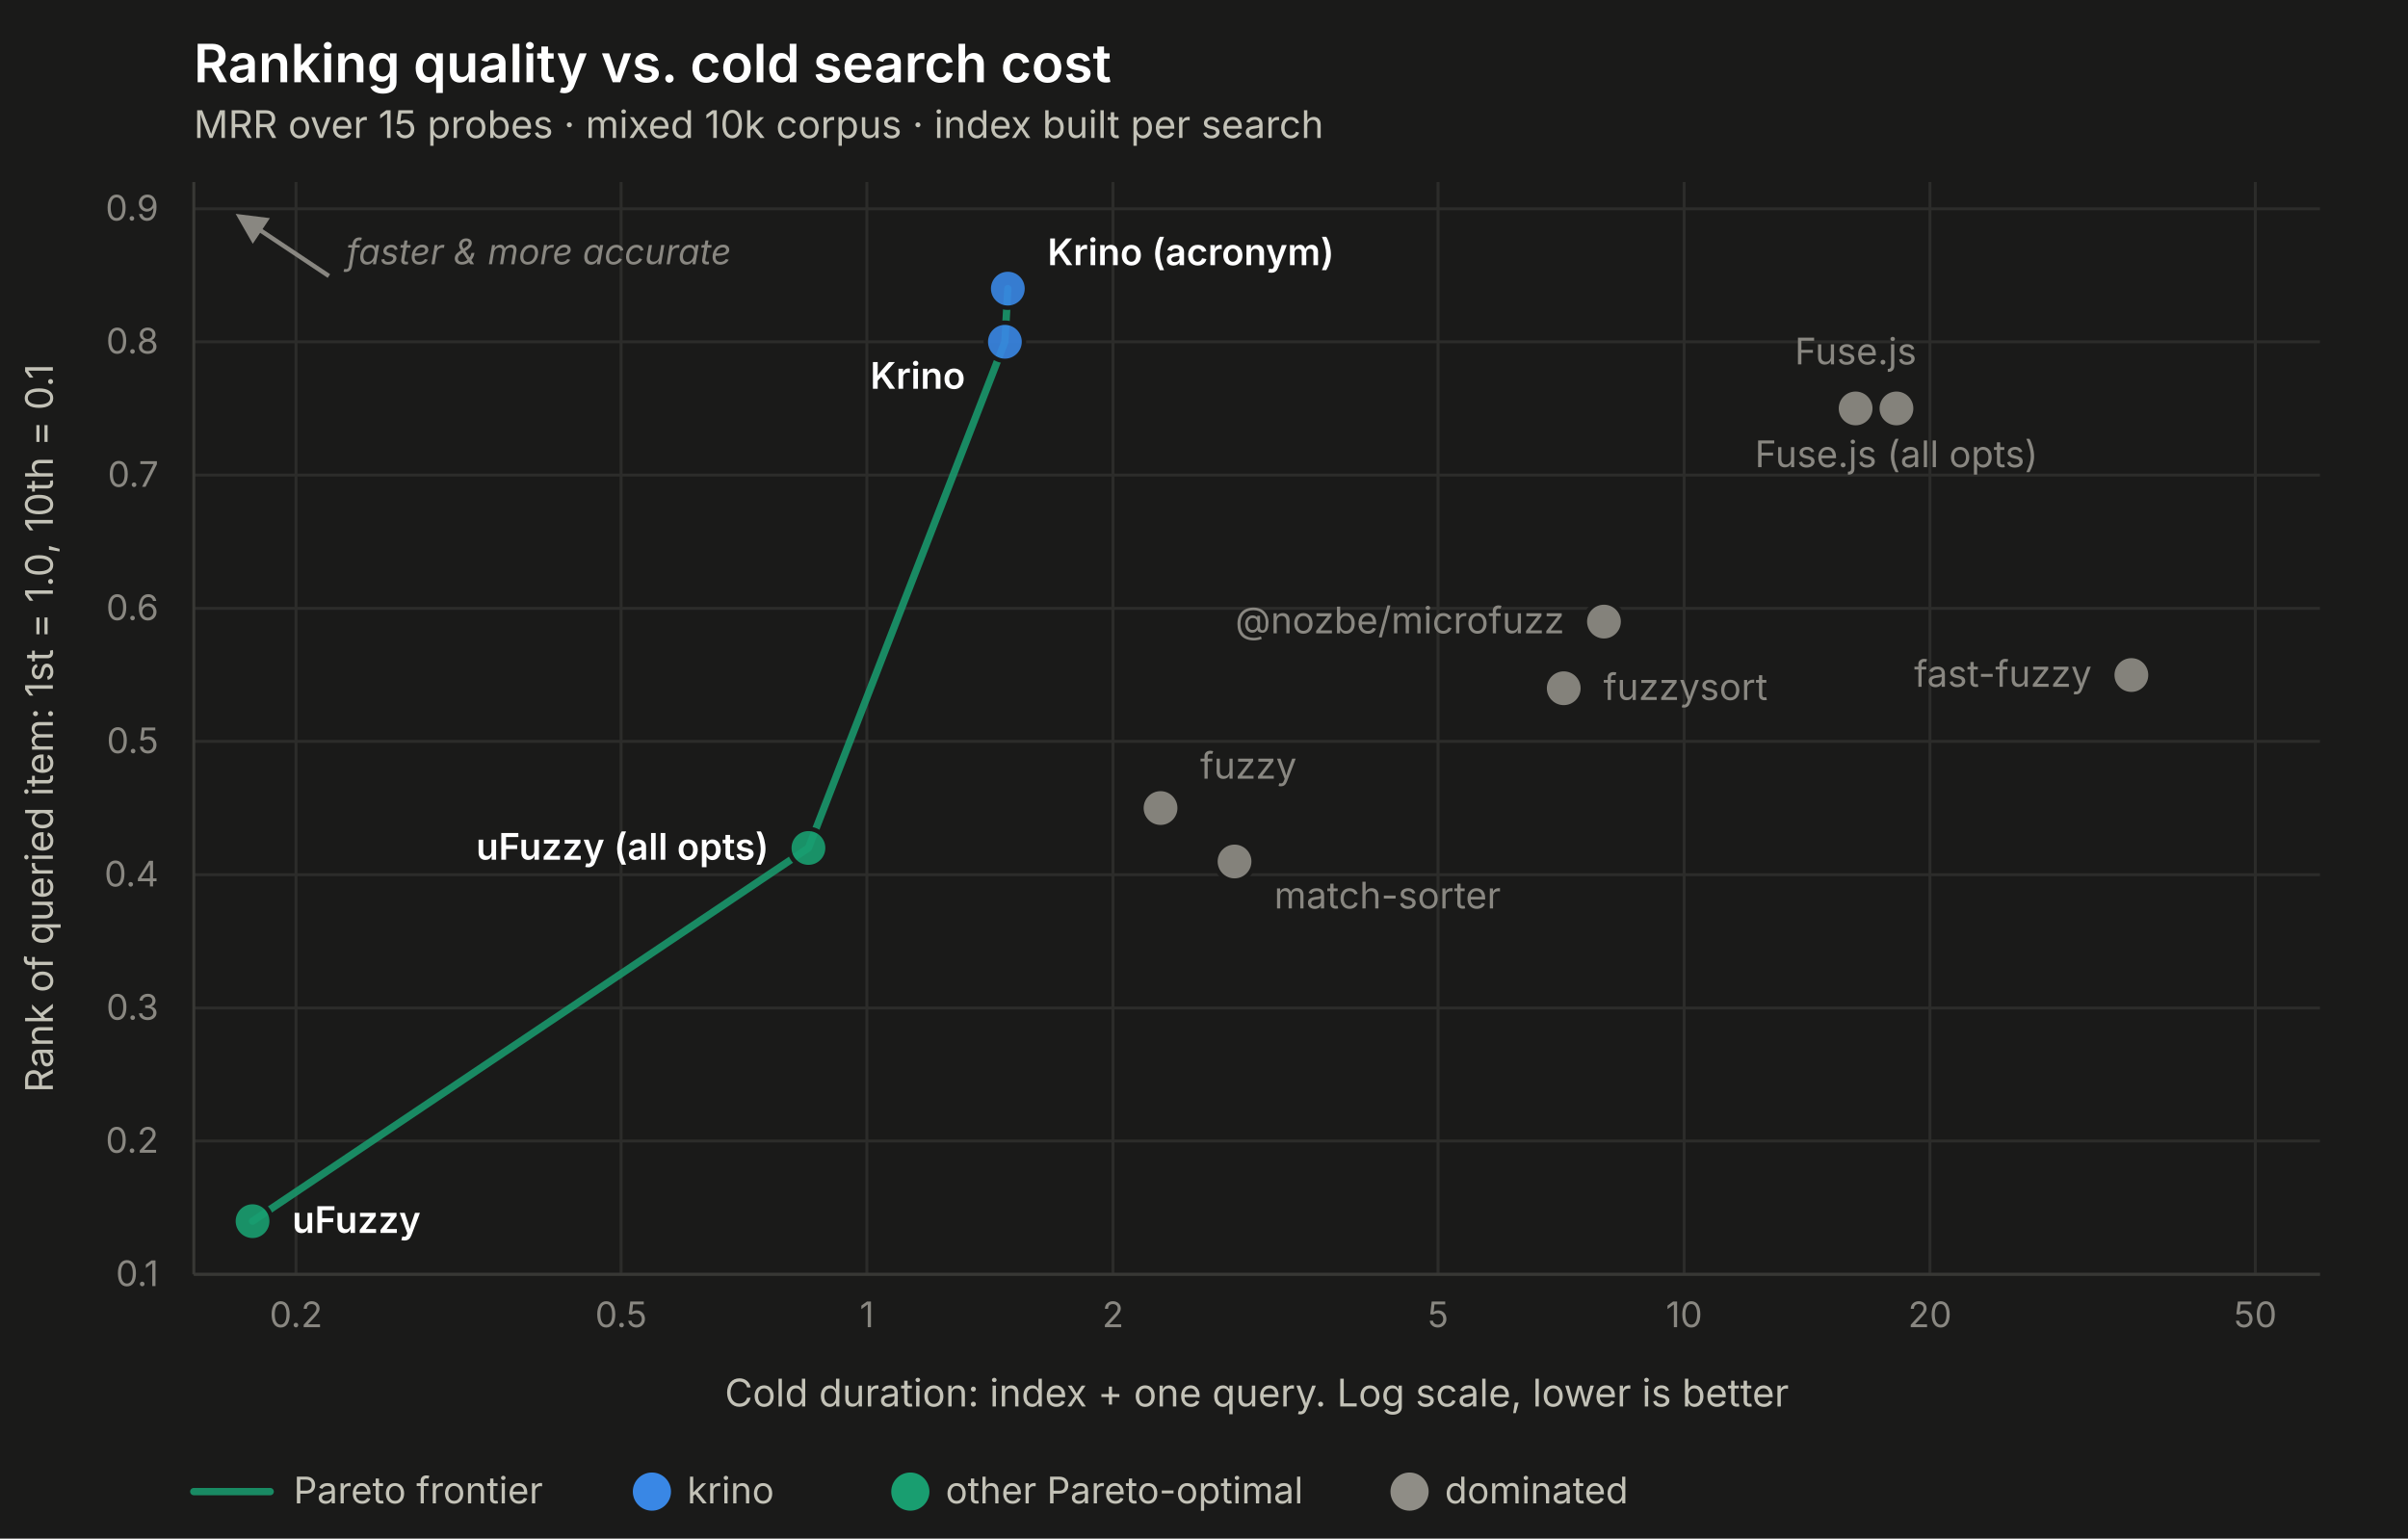
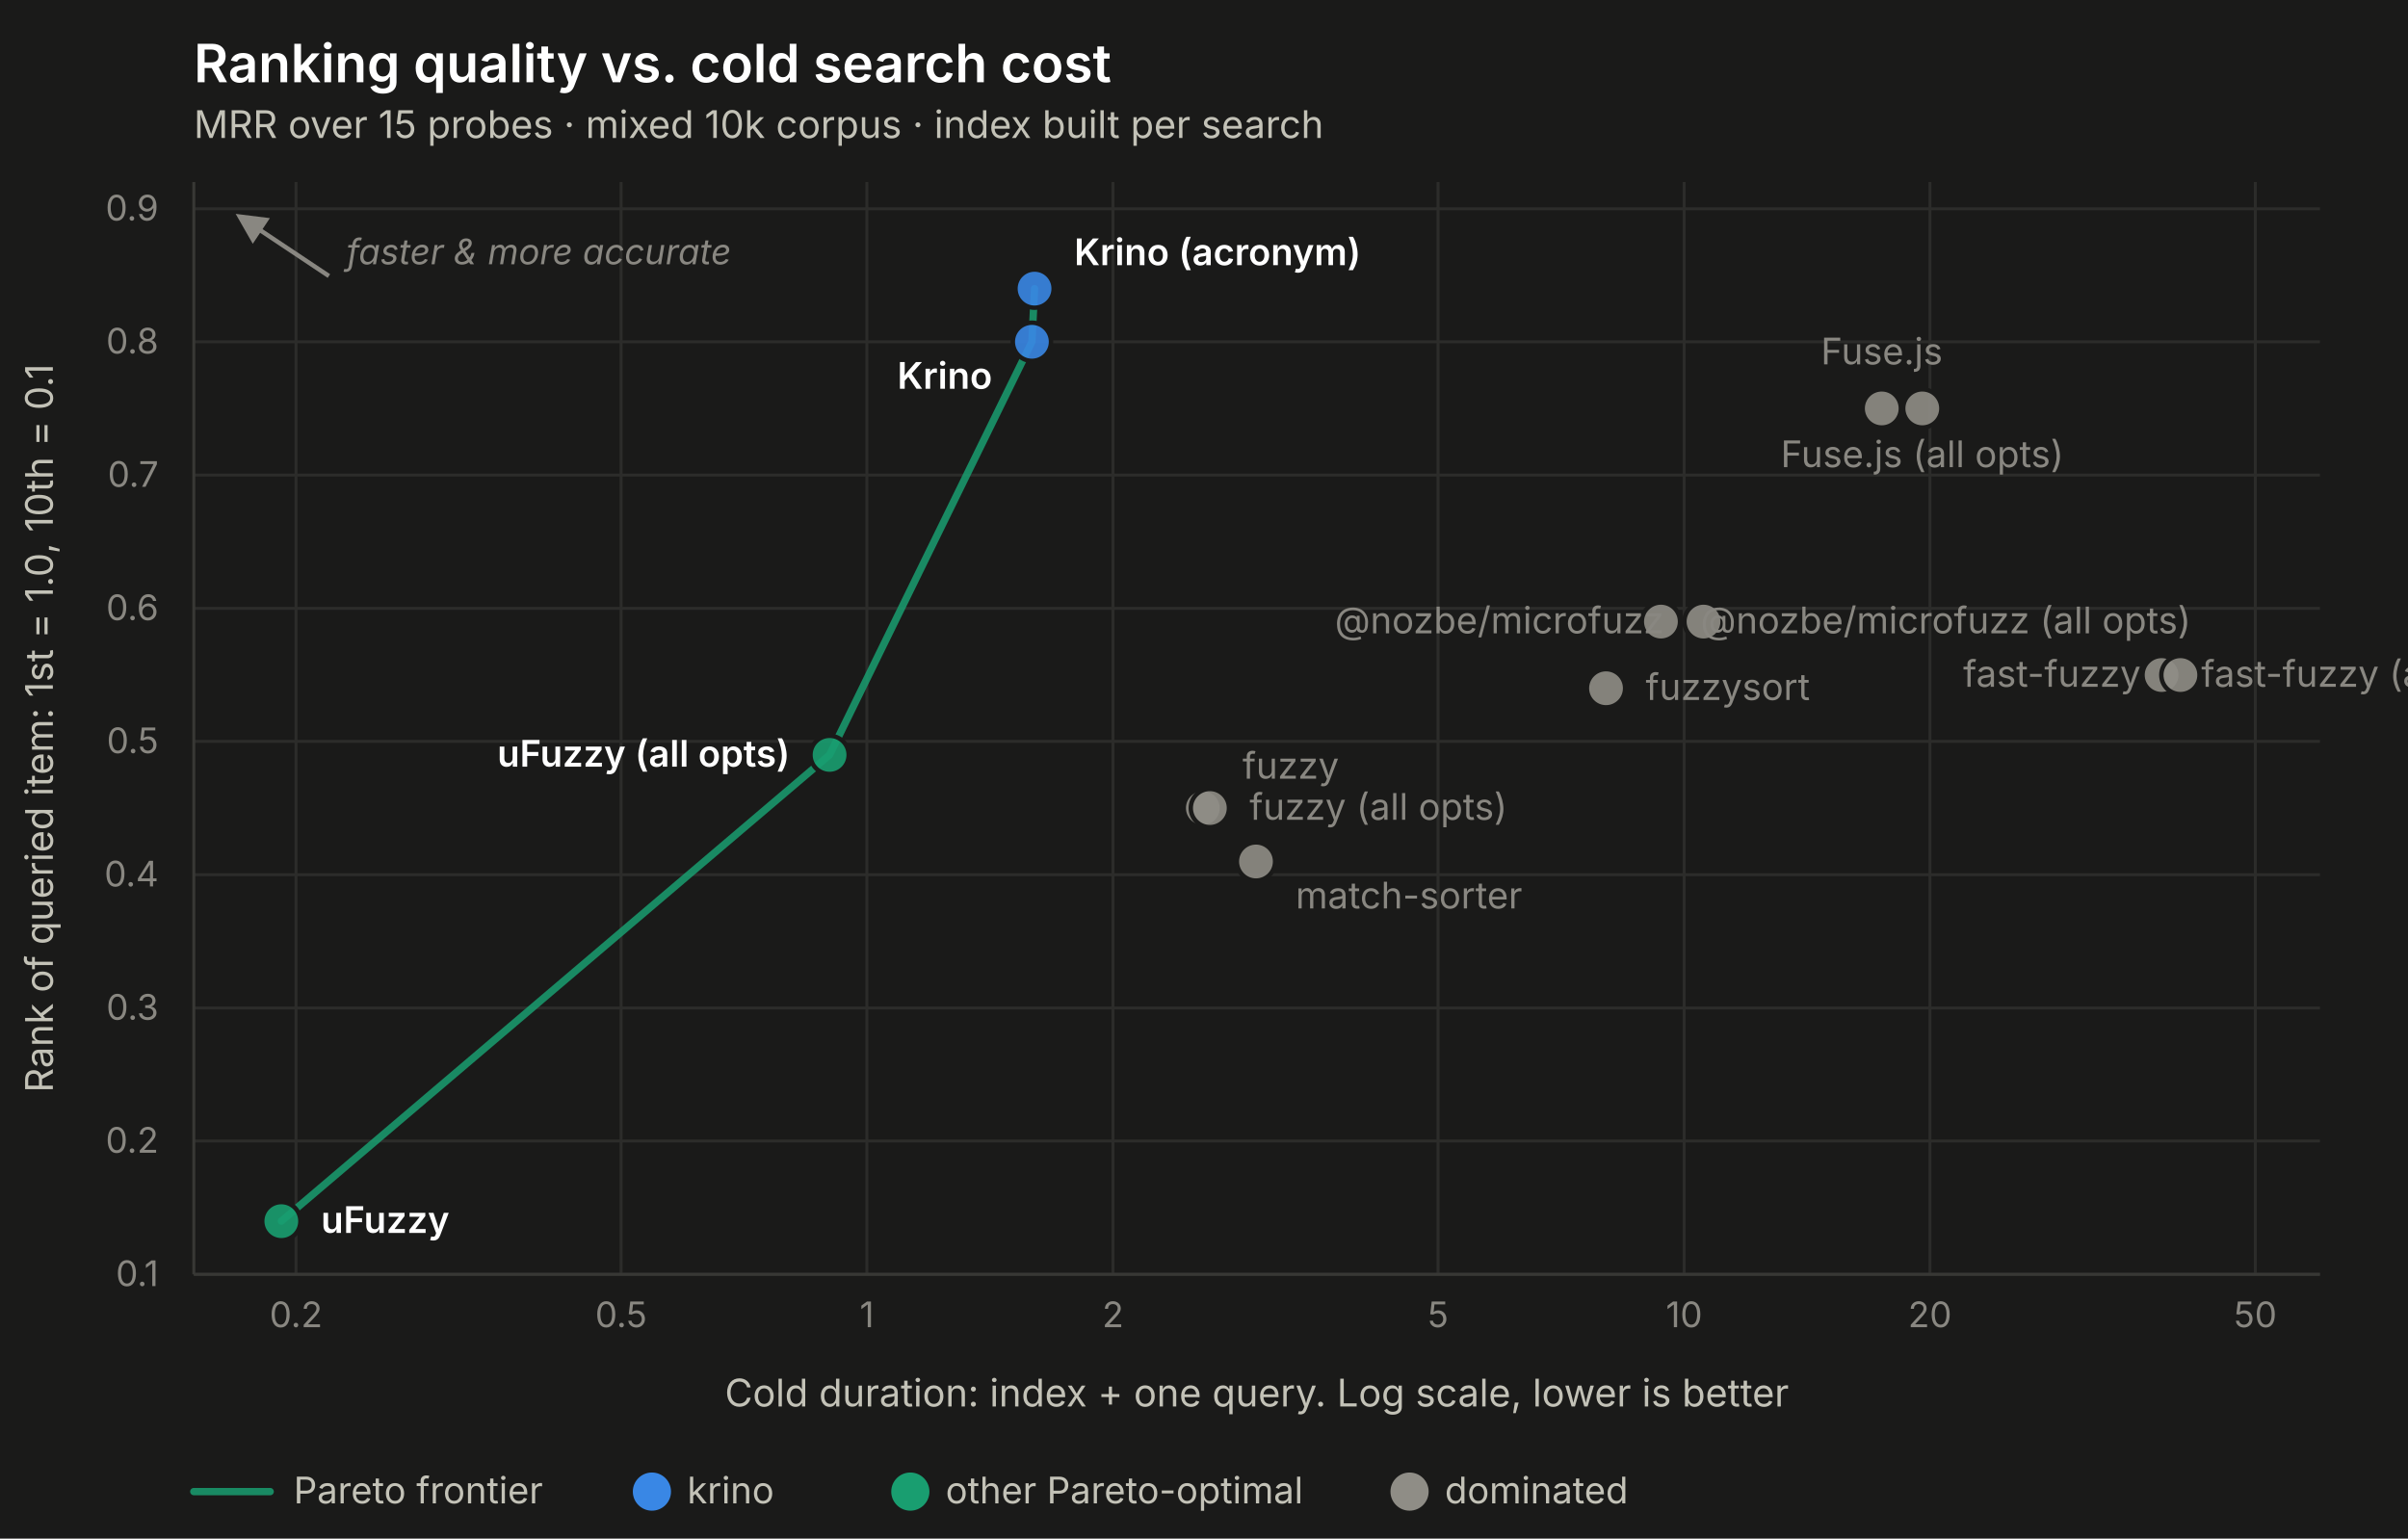
<svg xmlns="http://www.w3.org/2000/svg" viewBox="0 0 820 524" font-family="system-ui, -apple-system, 'Segoe UI', sans-serif" role="img" aria-labelledby="pareto-total-title pareto-total-desc">
  <defs>
    <marker id="arrow" viewBox="0 0 10 10" refX="8" refY="5" markerWidth="7" markerHeight="7" orient="auto-start-reverse">
      <path d="M0 0 L10 5 L0 10 z" fill="#898781" />
    </marker>
  </defs>
  <rect x="0" y="0" width="820" height="524" fill="#1a1a19" />
  <text x="66" y="28" fill="#ffffff" font-size="18" font-weight="600">Ranking quality vs. cold search cost</text>
  <text x="66" y="47" fill="#c3c2b7" font-size="13">MRR over 15 probes · mixed 10k corpus · index built per search</text>
  <g>
    <line x1="100.8" y1="62" x2="100.8" y2="434" stroke="#2c2c2a" />
    <line x1="211.5" y1="62" x2="211.5" y2="434" stroke="#2c2c2a" />
    <line x1="295.2" y1="62" x2="295.2" y2="434" stroke="#2c2c2a" />
    <line x1="379" y1="62" x2="379" y2="434" stroke="#2c2c2a" />
    <line x1="489.7" y1="62" x2="489.7" y2="434" stroke="#2c2c2a" />
    <line x1="573.5" y1="62" x2="573.5" y2="434" stroke="#2c2c2a" />
    <line x1="657.2" y1="62" x2="657.2" y2="434" stroke="#2c2c2a" />
    <line x1="768" y1="62" x2="768" y2="434" stroke="#2c2c2a" />
    <line x1="66" y1="434" x2="790" y2="434" stroke="#2c2c2a" />
    <line x1="66" y1="388.6" x2="790" y2="388.6" stroke="#2c2c2a" />
    <line x1="66" y1="343.3" x2="790" y2="343.3" stroke="#2c2c2a" />
    <line x1="66" y1="297.9" x2="790" y2="297.9" stroke="#2c2c2a" />
    <line x1="66" y1="252.5" x2="790" y2="252.5" stroke="#2c2c2a" />
    <line x1="66" y1="207.2" x2="790" y2="207.2" stroke="#2c2c2a" />
    <line x1="66" y1="161.8" x2="790" y2="161.8" stroke="#2c2c2a" />
    <line x1="66" y1="116.4" x2="790" y2="116.4" stroke="#2c2c2a" />
    <line x1="66" y1="71.1" x2="790" y2="71.1" stroke="#2c2c2a" />
  </g>
  <line x1="66" y1="434" x2="790" y2="434" stroke="#383835" />
  <line x1="66" y1="62" x2="66" y2="434" stroke="#383835" />
  <g>
    <text x="100.8" y="452" text-anchor="middle" fill="#898781" font-size="12" font-variant-numeric="tabular-nums">0.2</text>
    <text x="211.5" y="452" text-anchor="middle" fill="#898781" font-size="12" font-variant-numeric="tabular-nums">0.5</text>
    <text x="295.2" y="452" text-anchor="middle" fill="#898781" font-size="12" font-variant-numeric="tabular-nums">1</text>
    <text x="379" y="452" text-anchor="middle" fill="#898781" font-size="12" font-variant-numeric="tabular-nums">2</text>
    <text x="489.7" y="452" text-anchor="middle" fill="#898781" font-size="12" font-variant-numeric="tabular-nums">5</text>
    <text x="573.5" y="452" text-anchor="middle" fill="#898781" font-size="12" font-variant-numeric="tabular-nums">10</text>
    <text x="657.2" y="452" text-anchor="middle" fill="#898781" font-size="12" font-variant-numeric="tabular-nums">20</text>
    <text x="768" y="452" text-anchor="middle" fill="#898781" font-size="12" font-variant-numeric="tabular-nums">50</text>
  </g>
  <g>
    <text x="54" y="438" text-anchor="end" fill="#898781" font-size="12" font-variant-numeric="tabular-nums">0.1</text>
    <text x="54" y="392.6" text-anchor="end" fill="#898781" font-size="12" font-variant-numeric="tabular-nums">0.2</text>
    <text x="54" y="347.3" text-anchor="end" fill="#898781" font-size="12" font-variant-numeric="tabular-nums">0.3</text>
    <text x="54" y="301.9" text-anchor="end" fill="#898781" font-size="12" font-variant-numeric="tabular-nums">0.4</text>
    <text x="54" y="256.5" text-anchor="end" fill="#898781" font-size="12" font-variant-numeric="tabular-nums">0.5</text>
    <text x="54" y="211.2" text-anchor="end" fill="#898781" font-size="12" font-variant-numeric="tabular-nums">0.6</text>
    <text x="54" y="165.8" text-anchor="end" fill="#898781" font-size="12" font-variant-numeric="tabular-nums">0.7</text>
    <text x="54" y="120.4" text-anchor="end" fill="#898781" font-size="12" font-variant-numeric="tabular-nums">0.8</text>
    <text x="54" y="75.1" text-anchor="end" fill="#898781" font-size="12" font-variant-numeric="tabular-nums">0.9</text>
  </g>
  <text x="428" y="479" text-anchor="middle" fill="#c3c2b7" font-size="13">Cold duration: index + one query. Log scale, lower is better</text>
  <text transform="translate(18,248) rotate(-90)" text-anchor="middle" fill="#c3c2b7" font-size="13">Rank of queried item: 1st = 1.0, 10th = 0.1</text>
-   <path d="M86 415.9 L275.3 288.8 L342.2 116.4 L343.2 98.3" fill="none" stroke="#199e70" stroke-width="2.5" stroke-linejoin="round" stroke-linecap="round" opacity="0.85" />
+   <path d="M95.8 415.9 L282.5 257.1 L351.4 116.4 L352.3 98.3" fill="none" stroke="#199e70" stroke-width="2.5" stroke-linejoin="round" stroke-linecap="round" opacity="0.85" />
  <g transform="translate(78,70)">
    <line x1="34" y1="24" x2="4" y2="4" stroke="#898781" stroke-width="1.5" marker-end="url(#arrow)" />
    <text x="40" y="20" fill="#898781" font-size="12" font-style="italic">faster &amp; more accurate</text>
  </g>
  <g>
-     <circle cx="343.2" cy="98.3" r="6.5" fill="#3987e5" fill-opacity="0.9" stroke="#1a1a19" stroke-width="1.5" />
-     <circle cx="342.2" cy="116.4" r="6.5" fill="#3987e5" fill-opacity="0.9" stroke="#1a1a19" stroke-width="1.5" />
-     <circle cx="631.9" cy="139.1" r="6.5" fill="#8f8d86" fill-opacity="0.9" stroke="#1a1a19" stroke-width="1.5" />
-     <circle cx="645.8" cy="139.1" r="6.5" fill="#8f8d86" fill-opacity="0.9" stroke="#1a1a19" stroke-width="1.5" />
-     <circle cx="546.2" cy="211.7" r="6.5" fill="#8f8d86" fill-opacity="0.9" stroke="#1a1a19" stroke-width="1.5" />
-     <circle cx="725.8" cy="229.9" r="6.5" fill="#8f8d86" fill-opacity="0.9" stroke="#1a1a19" stroke-width="1.5" />
-     <circle cx="532.5" cy="234.4" r="6.5" fill="#8f8d86" fill-opacity="0.9" stroke="#1a1a19" stroke-width="1.5" />
-     <circle cx="395.2" cy="275.2" r="6.5" fill="#8f8d86" fill-opacity="0.9" stroke="#1a1a19" stroke-width="1.5" />
-     <circle cx="275.3" cy="288.8" r="6.5" fill="#199e70" fill-opacity="0.9" stroke="#1a1a19" stroke-width="1.5" />
-     <circle cx="420.4" cy="293.4" r="6.5" fill="#8f8d86" fill-opacity="0.9" stroke="#1a1a19" stroke-width="1.5" />
-     <circle cx="86" cy="415.9" r="6.5" fill="#199e70" fill-opacity="0.9" stroke="#1a1a19" stroke-width="1.5" />
+     <circle cx="352.3" cy="98.3" r="6.5" fill="#3987e5" fill-opacity="0.9" stroke="#1a1a19" stroke-width="1.5" />
+     <circle cx="351.4" cy="116.4" r="6.5" fill="#3987e5" fill-opacity="0.9" stroke="#1a1a19" stroke-width="1.5" />
+     <circle cx="640.8" cy="139.1" r="6.5" fill="#8f8d86" fill-opacity="0.9" stroke="#1a1a19" stroke-width="1.5" />
+     <circle cx="654.6" cy="139.1" r="6.5" fill="#8f8d86" fill-opacity="0.9" stroke="#1a1a19" stroke-width="1.5" />
+     <circle cx="565.6" cy="211.7" r="6.5" fill="#8f8d86" fill-opacity="0.9" stroke="#1a1a19" stroke-width="1.5" />
+     <circle cx="580.1" cy="211.7" r="6.5" fill="#8f8d86" fill-opacity="0.9" stroke="#1a1a19" stroke-width="1.5" />
+     <circle cx="736.1" cy="229.9" r="6.5" fill="#8f8d86" fill-opacity="0.9" stroke="#1a1a19" stroke-width="1.5" />
+     <circle cx="742.5" cy="229.9" r="6.5" fill="#8f8d86" fill-opacity="0.9" stroke="#1a1a19" stroke-width="1.5" />
+     <circle cx="546.9" cy="234.4" r="6.5" fill="#8f8d86" fill-opacity="0.9" stroke="#1a1a19" stroke-width="1.5" />
+     <circle cx="282.5" cy="257.1" r="6.5" fill="#199e70" fill-opacity="0.9" stroke="#1a1a19" stroke-width="1.5" />
+     <circle cx="409.6" cy="275.2" r="6.5" fill="#8f8d86" fill-opacity="0.9" stroke="#1a1a19" stroke-width="1.5" />
+     <circle cx="412" cy="275.2" r="6.5" fill="#8f8d86" fill-opacity="0.9" stroke="#1a1a19" stroke-width="1.5" />
+     <circle cx="427.7" cy="293.4" r="6.5" fill="#8f8d86" fill-opacity="0.9" stroke="#1a1a19" stroke-width="1.5" />
+     <circle cx="95.8" cy="415.9" r="6.5" fill="#199e70" fill-opacity="0.9" stroke="#1a1a19" stroke-width="1.5" />
  </g>
  <g>
-     <text x="356.7" y="90.3" text-anchor="start" fill="#ffffff" font-size="12.5" font-weight="600">Krino (acronym)</text>
-     <text x="631.9" y="124.1" text-anchor="middle" fill="#898781" font-size="12.5">Fuse.js</text>
-     <text x="328.7" y="132.4" text-anchor="end" fill="#ffffff" font-size="12.5" font-weight="600">Krino</text>
-     <text x="645.8" y="159.1" text-anchor="middle" fill="#898781" font-size="12.5">Fuse.js (all opts)</text>
-     <text x="532.7" y="215.7" text-anchor="end" fill="#898781" font-size="12.5">@nozbe/microfuzz</text>
-     <text x="712.3" y="233.9" text-anchor="end" fill="#898781" font-size="12.5">fast-fuzzy</text>
-     <text x="546" y="238.4" text-anchor="start" fill="#898781" font-size="12.5">fuzzysort</text>
-     <text x="408.7" y="265.2" text-anchor="start" fill="#898781" font-size="12.5">fuzzy</text>
-     <text x="261.8" y="292.8" text-anchor="end" fill="#ffffff" font-size="12.5" font-weight="600">uFuzzy (all opts)</text>
-     <text x="433.9" y="309.4" text-anchor="start" fill="#898781" font-size="12.5">match-sorter</text>
-     <text x="99.5" y="419.9" text-anchor="start" fill="#ffffff" font-size="12.5" font-weight="600">uFuzzy</text>
+     <text x="365.8" y="90.3" text-anchor="start" fill="#ffffff" font-size="12.5" font-weight="600">Krino (acronym)</text>
+     <text x="640.8" y="124.1" text-anchor="middle" fill="#898781" font-size="12.5">Fuse.js</text>
+     <text x="337.9" y="132.4" text-anchor="end" fill="#ffffff" font-size="12.5" font-weight="600">Krino</text>
+     <text x="654.6" y="159.1" text-anchor="middle" fill="#898781" font-size="12.5">Fuse.js (all opts)</text>
+     <text x="579.1" y="215.7" text-anchor="start" fill="#898781" font-size="12.5">@nozbe/microfuzz (all opts)</text>
+     <text x="566.6" y="215.7" text-anchor="end" fill="#898781" font-size="12.5">@nozbe/microfuzz</text>
+     <text x="749.6" y="233.9" text-anchor="start" fill="#898781" font-size="12.5">fast-fuzzy (all opts)</text>
+     <text x="729" y="233.9" text-anchor="end" fill="#898781" font-size="12.5">fast-fuzzy</text>
+     <text x="560.4" y="238.4" text-anchor="start" fill="#898781" font-size="12.5">fuzzysort</text>
+     <text x="269" y="261.1" text-anchor="end" fill="#ffffff" font-size="12.5" font-weight="600">uFuzzy (all opts)</text>
+     <text x="423.1" y="265.2" text-anchor="start" fill="#898781" font-size="12.5">fuzzy</text>
+     <text x="425.5" y="279.2" text-anchor="start" fill="#898781" font-size="12.5">fuzzy (all opts)</text>
+     <text x="441.2" y="309.4" text-anchor="start" fill="#898781" font-size="12.5">match-sorter</text>
+     <text x="109.3" y="419.9" text-anchor="start" fill="#ffffff" font-size="12.5" font-weight="600">uFuzzy</text>
  </g>
  <g>
    <line x1="66" y1="508" x2="92" y2="508" stroke="#199e70" stroke-width="2.5" stroke-linecap="round" opacity="0.85" />
    <text x="100" y="512" fill="#c3c2b7" font-size="12.5">Pareto frontier</text>
    <circle cx="222" cy="508" r="6.5" fill="#3987e5" />
    <text x="234" y="512" fill="#c3c2b7" font-size="12.5">krino</text>
    <circle cx="310" cy="508" r="6.5" fill="#199e70" />
    <text x="322" y="512" fill="#c3c2b7" font-size="12.5">other Pareto-optimal</text>
    <circle cx="480" cy="508" r="6.5" fill="#8f8d86" />
    <text x="492" y="512" fill="#c3c2b7" font-size="12.5">dominated</text>
  </g>
</svg>
